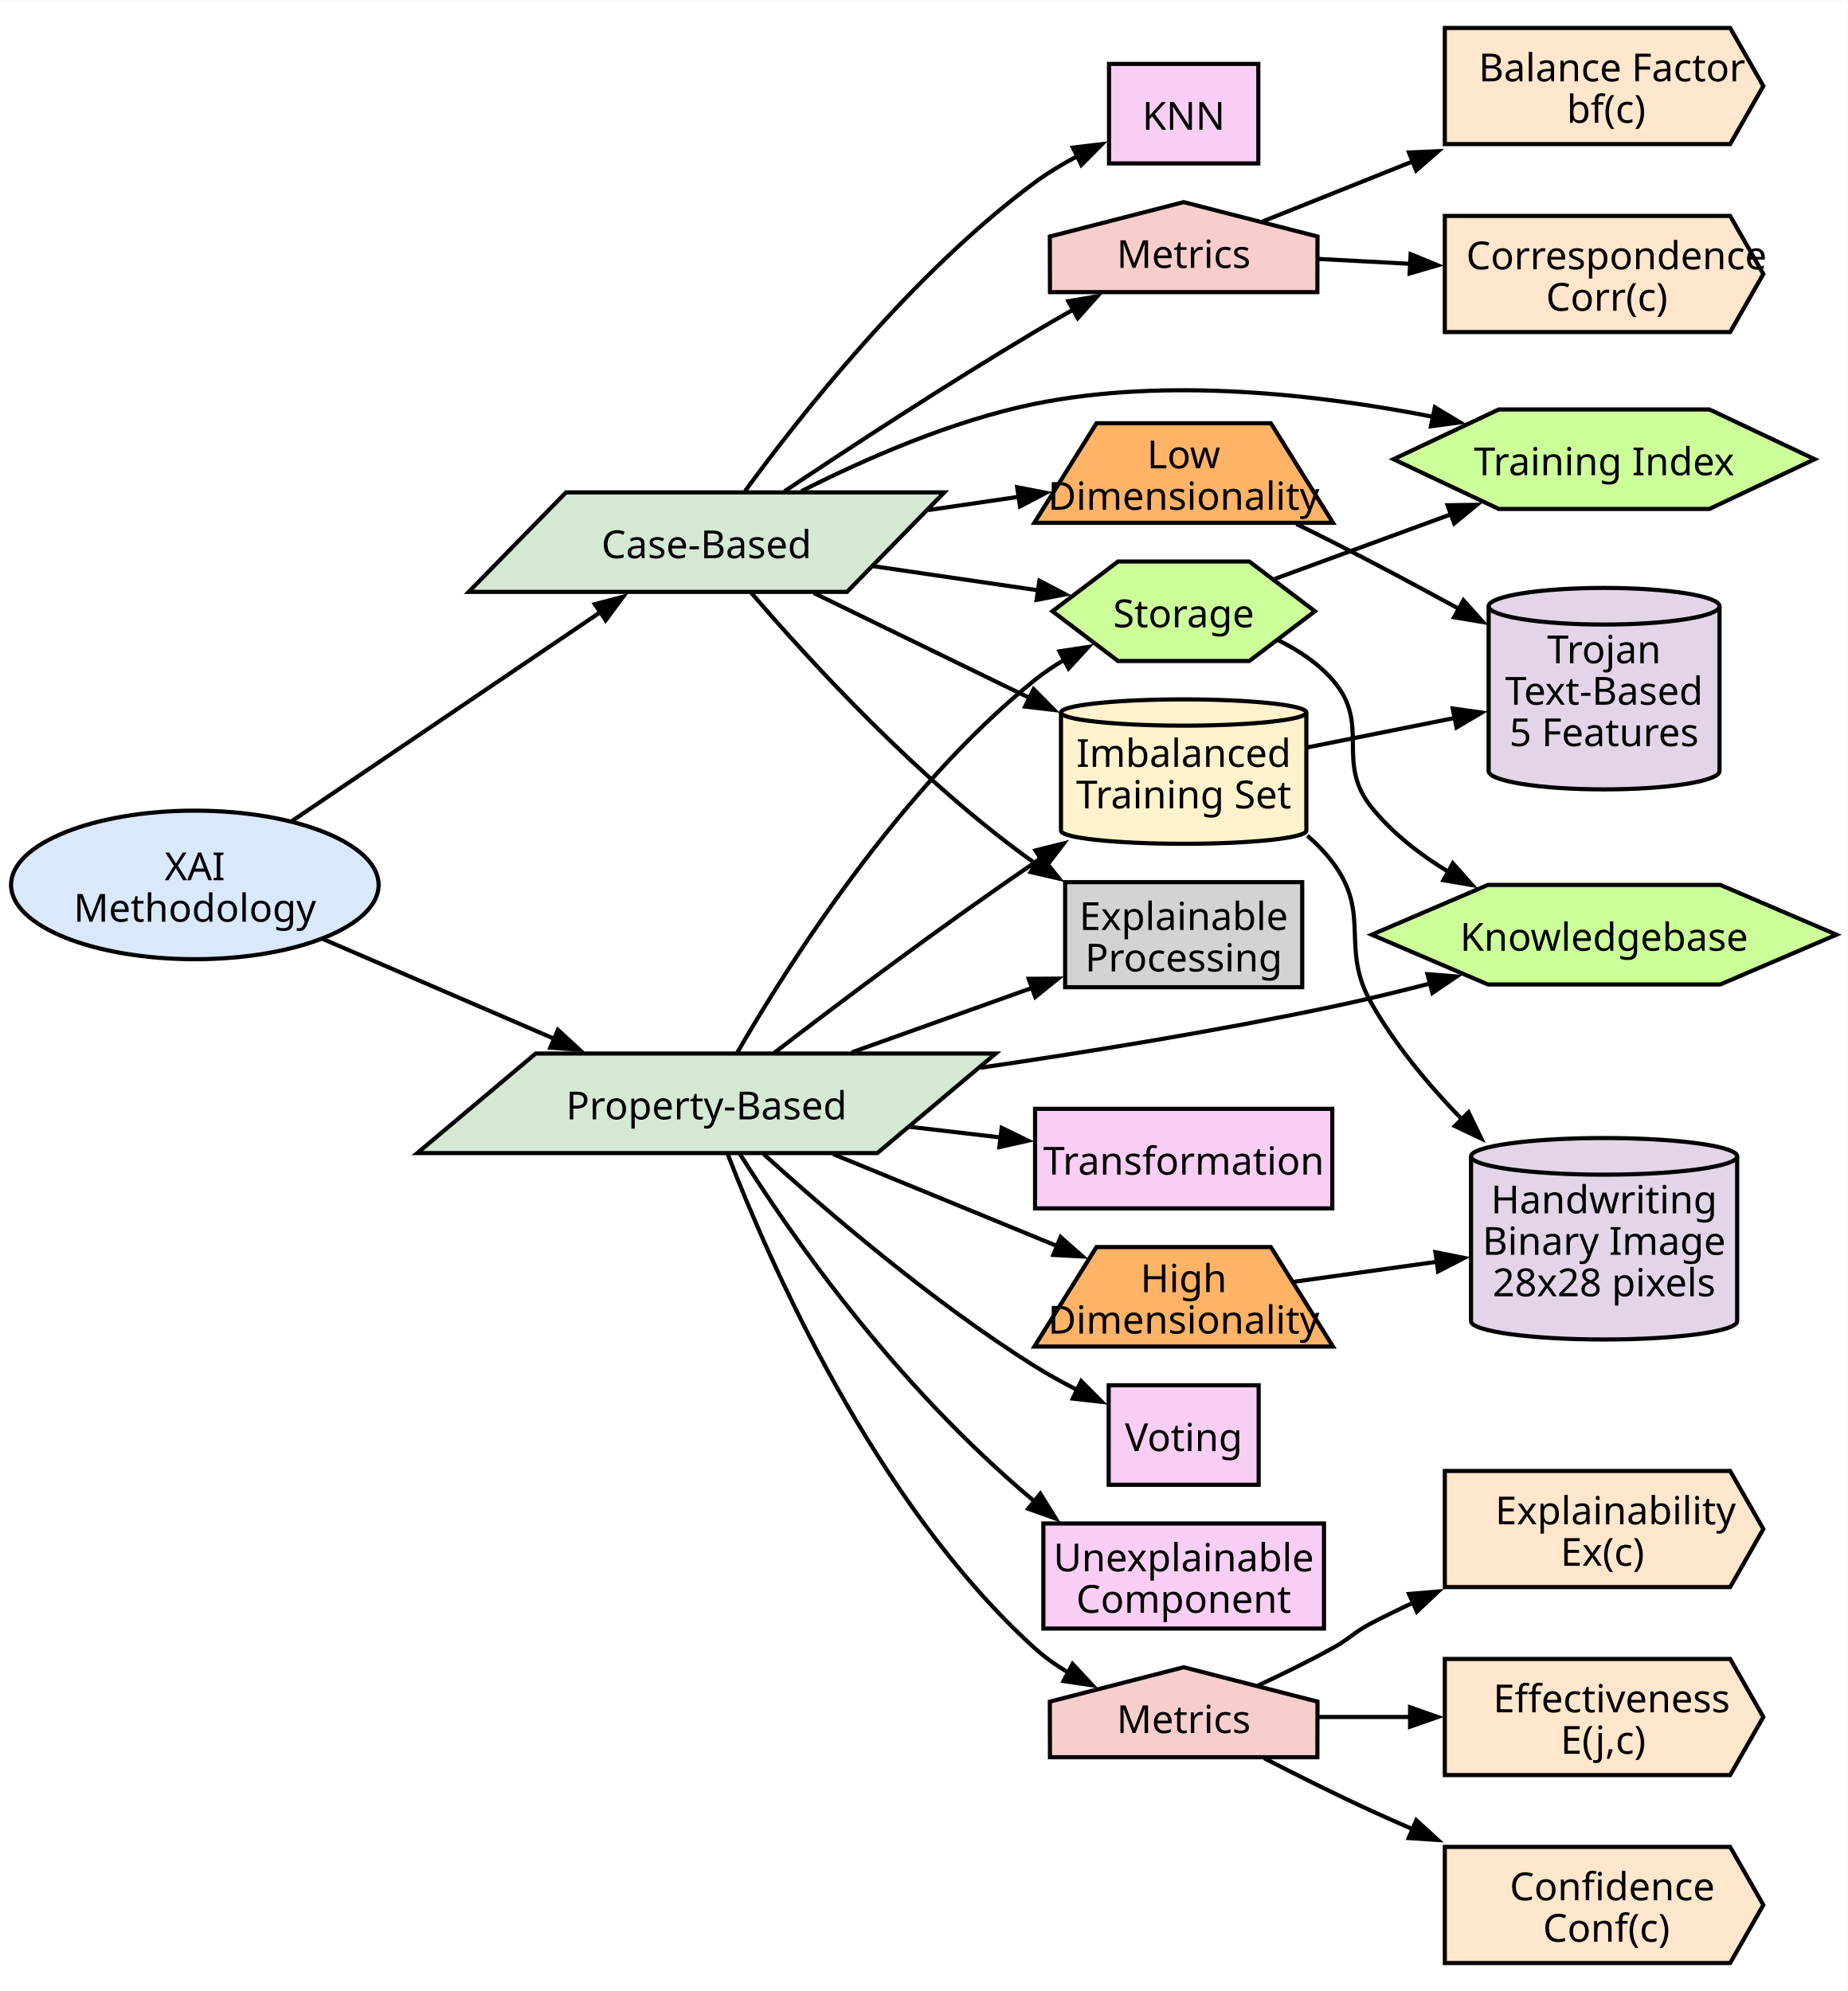
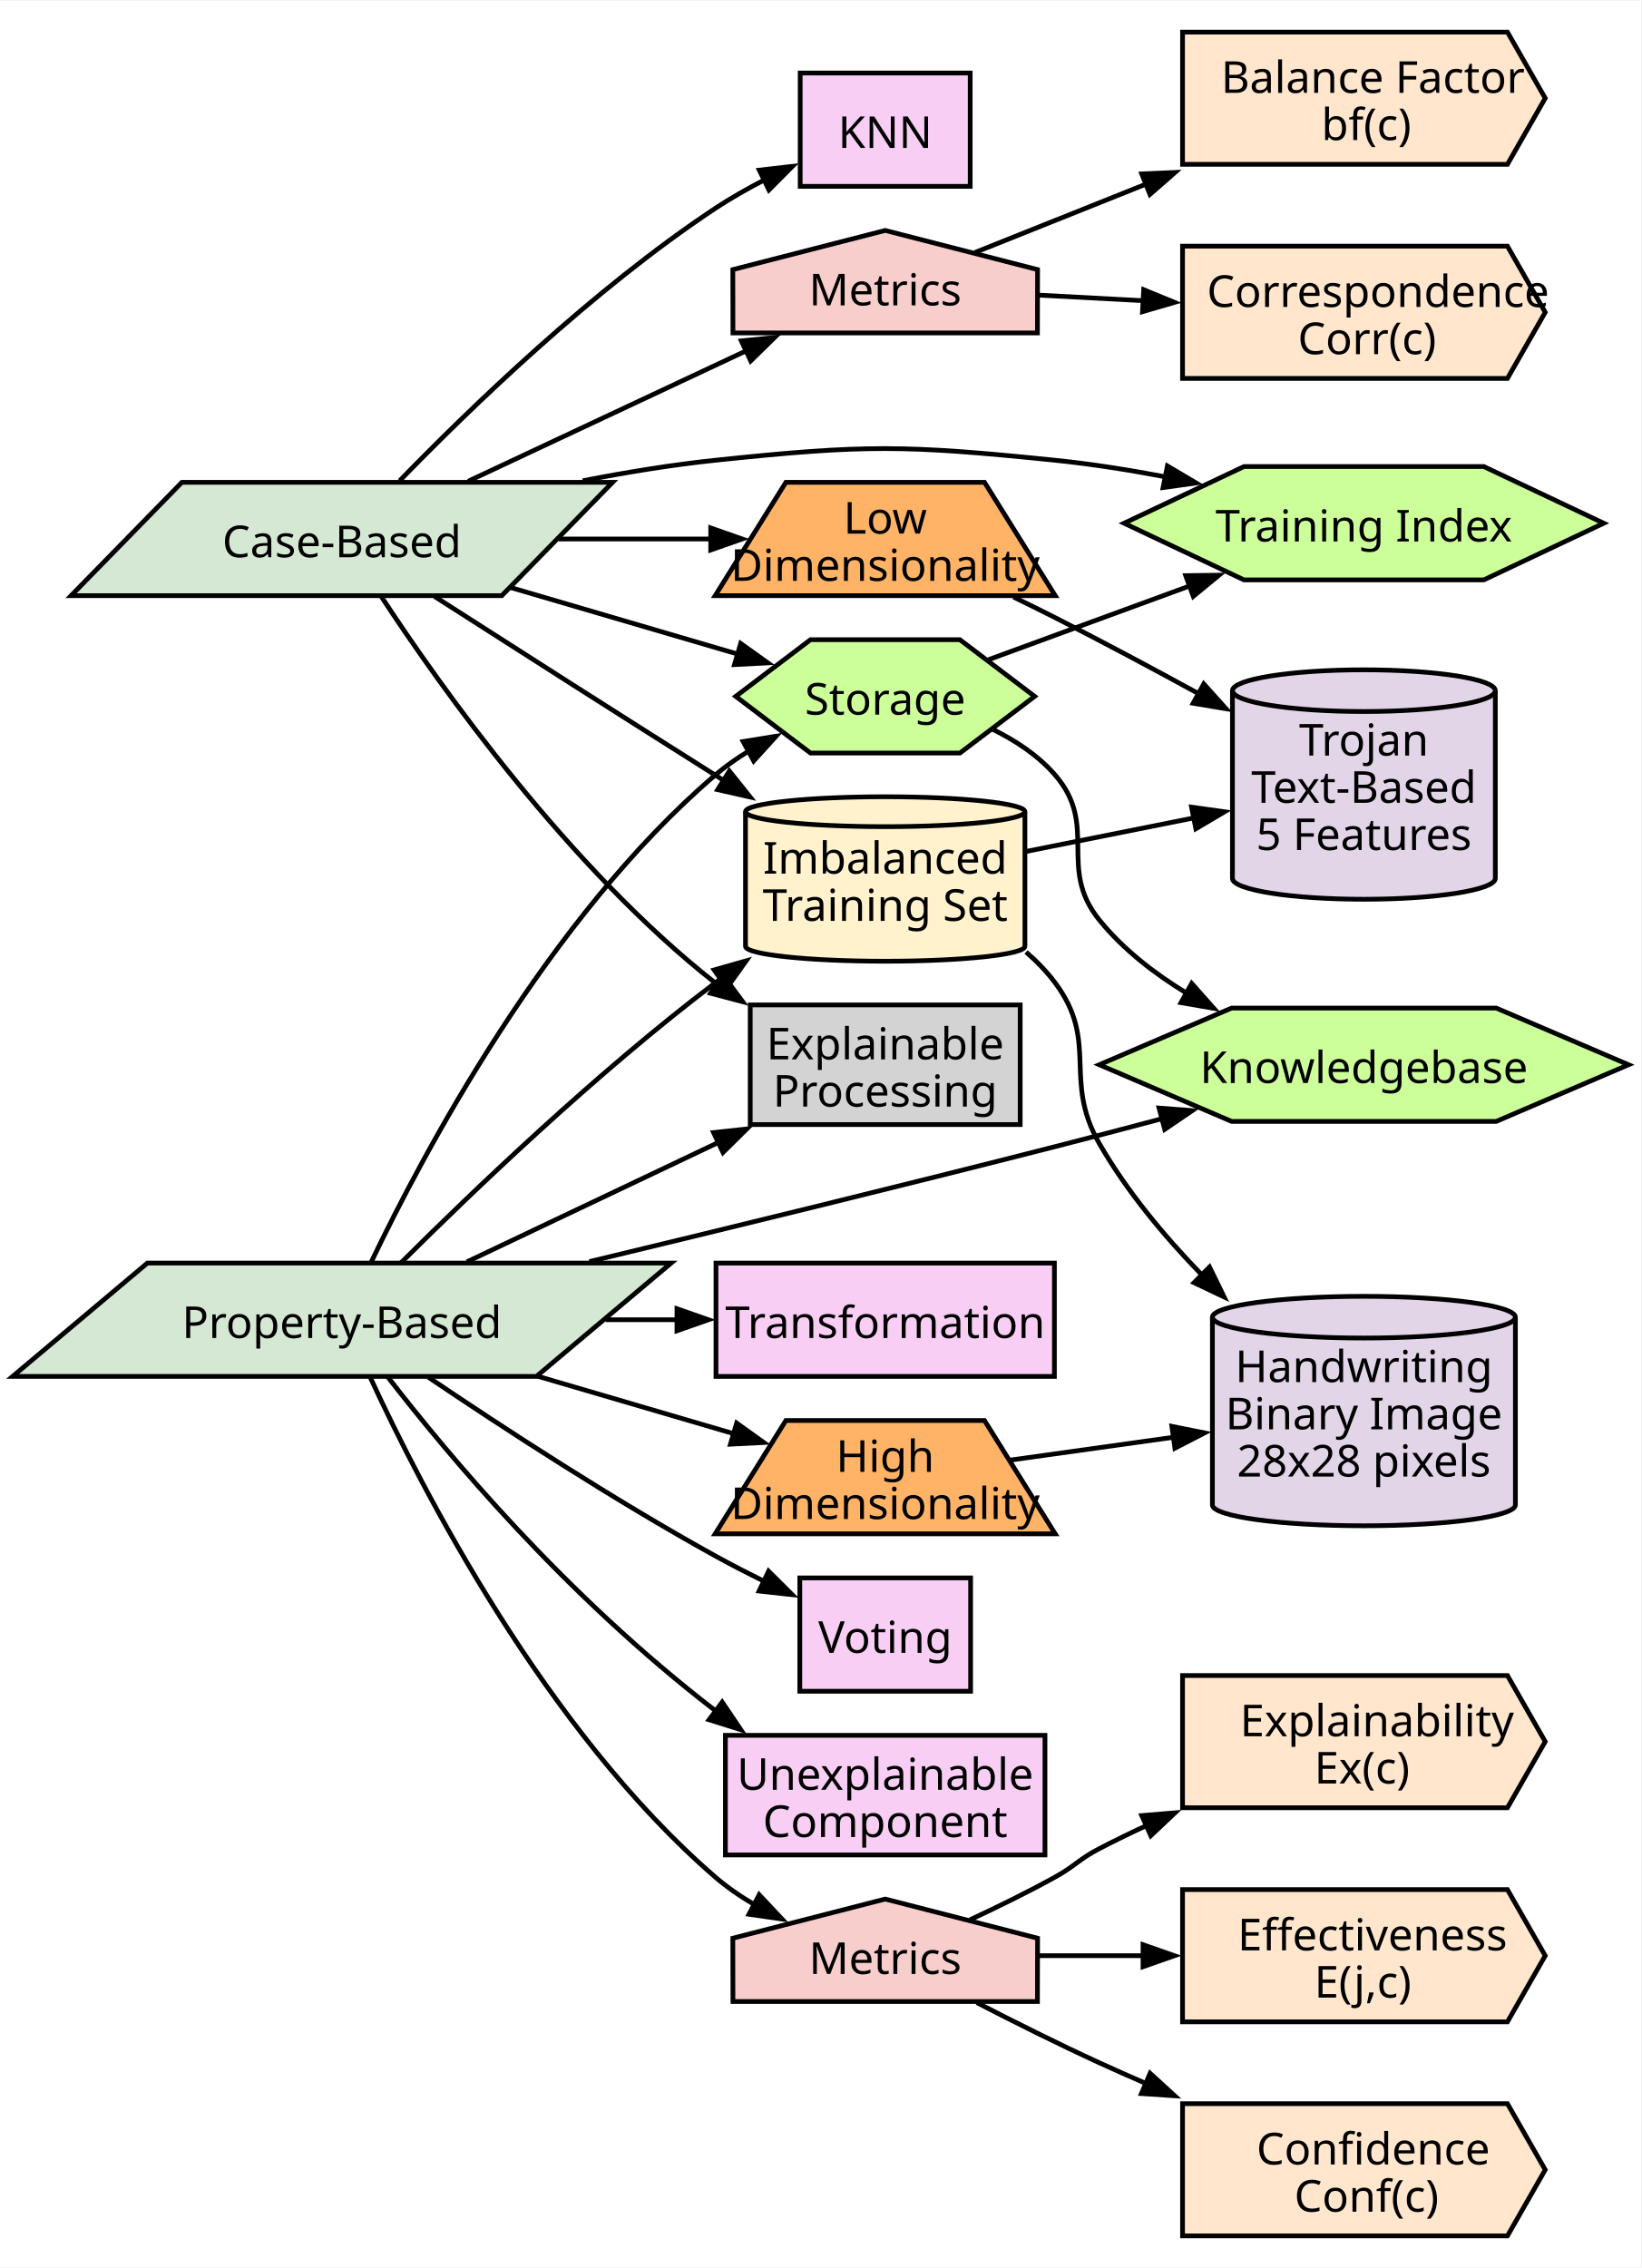
- <svg xmlns="http://www.w3.org/2000/svg" width="668pt" height="720pt" viewBox="0.00 0.00 668.22 720.00">
+ <svg xmlns="http://www.w3.org/2000/svg" width="521pt" height="720pt" viewBox="0.00 0.00 521.28 720.00">
  <g id="graph0" class="graph" transform="scale(1 1) rotate(0) translate(4 716)">
-     <polygon fill="white" stroke="none" points="-4,4 -4,-716 664.22,-716 664.22,4 -4,4" />
+     <polygon fill="white" stroke="none" points="-4,4 -4,-716 517.28,-716 517.28,4 -4,4" />
    <g id="node1" class="node">
-       <ellipse fill="#dae8fc" stroke="black" stroke-width="1.5" cx="66.47" cy="-396" rx="66.47" ry="26.87" />
-       <text text-anchor="middle" x="66.47" y="-397.7" font-family="Garmond" font-size="14.00">XAI</text>
-       <text text-anchor="middle" x="66.47" y="-382.7" font-family="Garmond" font-size="14.00">Methodology</text>
+       <polygon fill="#d5e8d4" stroke="black" stroke-width="1.5" points="209.17,-315 42.8,-315 0,-279 166.37,-279 209.17,-315" />
+       <text text-anchor="middle" x="104.59" y="-291.2" font-family="Garmond" font-size="14.00">Property-Based</text>
+     </g>
+     <g id="node3" class="node">
+       <polygon fill="lightgrey" stroke="black" stroke-width="1.5" points="320.05,-397 234.3,-397 234.3,-359 320.05,-359 320.05,-397" />
+       <text text-anchor="middle" x="277.17" y="-379.7" font-family="Garmond" font-size="14.00">Explainable</text>
+       <text text-anchor="middle" x="277.17" y="-364.7" font-family="Garmond" font-size="14.00">Processing</text>
+     </g>
+     <g id="edge3" class="edge">
+       <path fill="none" stroke="black" stroke-width="1.5" d="M144.29,-315.38C167.93,-326.6 198.44,-341.09 224.17,-353.31" />
+       <polygon fill="black" stroke="black" stroke-width="1.5" points="222.65,-356.46 233.19,-357.59 225.65,-350.14 222.65,-356.46" />
+     </g>
+     <g id="node4" class="node">
+       <polygon fill="#ccff99" stroke="black" stroke-width="1.5" points="324.64,-495 300.9,-513 253.44,-513 229.7,-495 253.44,-477 300.9,-477 324.64,-495" />
+       <text text-anchor="middle" x="277.17" y="-489.2" font-family="Garmond" font-size="14.00">Storage</text>
+     </g>
+     <g id="edge1" class="edge">
+       <path fill="none" stroke="black" stroke-width="1.5" d="M113.89,-315.27C130.32,-349.65 170.03,-424.58 223.17,-470 226.4,-472.76 229.99,-475.29 233.73,-477.58" />
+       <polygon fill="black" stroke="black" stroke-width="1.5" points="232.06,-480.66 242.52,-482.35 235.4,-474.5 232.06,-480.66" />
+     </g>
+     <g id="node5" class="node">
+       <polygon fill="#ffb366" stroke="black" stroke-width="1.5" points="308.71,-265 245.63,-265 223.17,-229 331.17,-229 308.71,-265" />
+       <text text-anchor="middle" x="277.17" y="-248.7" font-family="Garmond" font-size="14.00">High</text>
+       <text text-anchor="middle" x="277.17" y="-233.7" font-family="Garmond" font-size="14.00">Dimensionality</text>
+     </g>
+     <g id="edge5" class="edge">
+       <path fill="none" stroke="black" stroke-width="1.5" d="M166.69,-279.09C187.27,-273.06 209.91,-266.42 229.22,-260.76" />
+       <polygon fill="black" stroke="black" stroke-width="1.5" points="229.99,-264.18 238.6,-258.01 228.02,-257.47 229.99,-264.18" />
+     </g>
+     <g id="node6" class="node">
+       <polygon fill="#f8cef4" stroke="black" stroke-width="1.5" points="330.92,-315 223.42,-315 223.42,-279 330.92,-279 330.92,-315" />
+       <text text-anchor="middle" x="277.17" y="-291.2" font-family="Garmond" font-size="14.00">Transformation</text>
+     </g>
+     <g id="edge6" class="edge">
+       <path fill="none" stroke="black" stroke-width="1.5" d="M188.38,-297C195.99,-297 203.63,-297 211.06,-297" />
+       <polygon fill="black" stroke="black" stroke-width="1.5" points="211.03,-300.5 221.03,-297 211.03,-293.5 211.03,-300.5" />
+     </g>
+     <g id="node7" class="node">
+       <polygon fill="#f8cef4" stroke="black" stroke-width="1.5" points="304.3,-215 250.05,-215 250.05,-179 304.3,-179 304.3,-215" />
+       <text text-anchor="middle" x="277.17" y="-191.2" font-family="Garmond" font-size="14.00">Voting</text>
+     </g>
+     <g id="edge7" class="edge">
+       <path fill="none" stroke="black" stroke-width="1.5" d="M132.08,-278.73C155.54,-262.89 190.95,-239.78 223.17,-222 228.19,-219.23 233.58,-216.46 238.92,-213.84" />
+       <polygon fill="black" stroke="black" stroke-width="1.5" points="240.13,-217.14 247.64,-209.67 237.11,-210.82 240.13,-217.14" />
+     </g>
+     <g id="node8" class="node">
+       <polygon fill="#f8cef4" stroke="black" stroke-width="1.5" points="327.92,-165 226.42,-165 226.42,-127 327.92,-127 327.92,-165" />
+       <text text-anchor="middle" x="277.17" y="-147.7" font-family="Garmond" font-size="14.00">Unexplainable</text>
+       <text text-anchor="middle" x="277.17" y="-132.7" font-family="Garmond" font-size="14.00">Component</text>
+     </g>
+     <g id="edge8" class="edge">
+       <path fill="none" stroke="black" stroke-width="1.5" d="M119.11,-278.91C138.15,-254.35 175.03,-209.87 223.33,-172.74" />
+       <polygon fill="black" stroke="black" stroke-width="1.5" points="225.4,-175.56 231.32,-166.78 221.22,-169.95 225.4,-175.56" />
+     </g>
+     <g id="node9" class="node">
+       <polygon fill="#f8cecc" stroke="black" stroke-width="1.5" points="325.57,-100.56 277.17,-113 228.77,-100.56 228.81,-80.44 325.53,-80.44 325.57,-100.56" />
+       <text text-anchor="middle" x="277.17" y="-89.2" font-family="Garmond" font-size="14.00">Metrics</text>
+     </g>
+     <g id="edge10" class="edge">
+       <path fill="none" stroke="black" stroke-width="1.5" d="M113.66,-278.58C129.82,-243.51 169.29,-166.55 223.17,-120 226.98,-116.71 231.3,-113.75 235.79,-111.13" />
+       <polygon fill="black" stroke="black" stroke-width="1.5" points="237.14,-114.37 244.39,-106.65 233.9,-108.16 237.14,-114.37" />
+     </g>
+     <g id="node10" class="node">
+       <polygon fill="#ccff99" stroke="black" stroke-width="1.5" points="513.28,-378 471.25,-396 387.2,-396 345.17,-378 387.2,-360 471.25,-360 513.28,-378" />
+       <text text-anchor="middle" x="429.22" y="-372.2" font-family="Garmond" font-size="14.00">Knowledgebase</text>
+     </g>
+     <g id="edge11" class="edge">
+       <path fill="none" stroke="black" stroke-width="1.5" d="M183.21,-315.47C226.77,-325.95 282.06,-339.44 331.17,-352 342.21,-354.82 353.93,-357.9 365.27,-360.91" />
+       <polygon fill="black" stroke="black" stroke-width="1.5" points="364.15,-364.24 374.71,-363.43 365.95,-357.47 364.15,-364.24" />
+     </g>
+     <g id="node11" class="node">
+       <path fill="#fff2cc" stroke="black" stroke-width="1.5" d="M321.55,-458.38C321.55,-461 301.66,-463.12 277.17,-463.12 252.68,-463.12 232.8,-461 232.8,-458.38 232.8,-458.38 232.8,-415.62 232.8,-415.62 232.8,-413 252.68,-410.88 277.17,-410.88 301.66,-410.88 321.55,-413 321.55,-415.62 321.55,-415.62 321.55,-458.38 321.55,-458.38" />
+       <path fill="none" stroke="black" stroke-width="1.5" d="M321.55,-458.38C321.55,-455.75 301.66,-453.62 277.17,-453.62 252.68,-453.62 232.8,-455.75 232.8,-458.38" />
+       <text text-anchor="middle" x="277.17" y="-438.7" font-family="Garmond" font-size="14.00">Imbalanced</text>
+       <text text-anchor="middle" x="277.17" y="-423.7" font-family="Garmond" font-size="14.00">Training Set</text>
+     </g>
+     <g id="edge9" class="edge">
+       <path fill="none" stroke="black" stroke-width="1.5" d="M123.42,-315.14C145.71,-337.35 185.53,-375.53 223.17,-404 223.75,-404.44 224.34,-404.88 224.93,-405.32" />
+       <polygon fill="black" stroke="black" stroke-width="1.5" points="222.83,-408.12 233.02,-411.01 226.86,-402.39 222.83,-408.12" />
    </g>
    <g id="node2" class="node">
-       <polygon fill="#d5e8d4" stroke="black" stroke-width="1.5" points="356.11,-335 189.73,-335 146.94,-299 313.31,-299 356.11,-335" />
-       <text text-anchor="middle" x="251.52" y="-311.2" font-family="Garmond" font-size="14.00">Property-Based</text>
-     </g>
-     <g id="edge1" class="edge">
-       <path fill="none" stroke="black" stroke-width="1.5" d="M112.72,-376.47C138.1,-365.52 169.93,-351.78 196.6,-340.27" />
-       <polygon fill="black" stroke="black" stroke-width="1.5" points="197.8,-343.56 205.59,-336.39 195.03,-337.14 197.8,-343.56" />
-     </g>
-     <g id="node3" class="node">
-       <polygon fill="#d5e8d4" stroke="black" stroke-width="1.5" points="337.52,-538 200.71,-538 165.52,-502 302.33,-502 337.52,-538" />
-       <text text-anchor="middle" x="251.52" y="-514.2" font-family="Garmond" font-size="14.00">Case-Based</text>
+       <polygon fill="#d5e8d4" stroke="black" stroke-width="1.5" points="190.59,-563 53.78,-563 18.58,-527 155.39,-527 190.59,-563" />
+       <text text-anchor="middle" x="104.59" y="-539.2" font-family="Garmond" font-size="14.00">Case-Based</text>
+     </g>
+     <g id="edge4" class="edge">
+       <path fill="none" stroke="black" stroke-width="1.5" d="M117,-526.88C136.04,-497.84 176.8,-440.43 223.17,-404 223.38,-403.84 223.58,-403.68 223.79,-403.52" />
+       <polygon fill="black" stroke="black" stroke-width="1.5" points="225.62,-406.51 231.93,-398 221.69,-400.71 225.62,-406.51" />
    </g>
    <g id="edge2" class="edge">
-       <path fill="none" stroke="black" stroke-width="1.5" d="M101.47,-419.03C133.19,-440.52 180.41,-472.51 213.17,-494.7" />
-       <polygon fill="black" stroke="black" stroke-width="1.5" points="211.14,-497.55 221.38,-500.26 215.07,-491.75 211.14,-497.55" />
-     </g>
-     <g id="node4" class="node">
-       <polygon fill="lightgrey" stroke="black" stroke-width="1.5" points="466.98,-397 381.23,-397 381.23,-359 466.98,-359 466.98,-397" />
-       <text text-anchor="middle" x="424.11" y="-379.7" font-family="Garmond" font-size="14.00">Explainable</text>
-       <text text-anchor="middle" x="424.11" y="-364.7" font-family="Garmond" font-size="14.00">Processing</text>
-     </g>
-     <g id="edge5" class="edge">
-       <path fill="none" stroke="black" stroke-width="1.5" d="M304.17,-335.47C324.75,-342.83 348.46,-351.31 369.26,-358.75" />
-       <polygon fill="black" stroke="black" stroke-width="1.5" points="368.07,-362.04 378.67,-362.11 370.43,-355.45 368.07,-362.04" />
-     </g>
-     <g id="node5" class="node">
-       <polygon fill="#ccff99" stroke="black" stroke-width="1.5" points="471.57,-495 447.84,-513 400.37,-513 376.64,-495 400.37,-477 447.84,-477 471.57,-495" />
-       <text text-anchor="middle" x="424.11" y="-489.2" font-family="Garmond" font-size="14.00">Storage</text>
-     </g>
-     <g id="edge3" class="edge">
-       <path fill="none" stroke="black" stroke-width="1.5" d="M262.62,-335.29C280.64,-366.5 321.06,-430.49 370.11,-470 373.52,-472.75 377.28,-475.28 381.17,-477.58" />
-       <polygon fill="black" stroke="black" stroke-width="1.5" points="379.19,-480.49 389.66,-482.1 382.48,-474.31 379.19,-480.49" />
-     </g>
-     <g id="node6" class="node">
-       <polygon fill="#ffb366" stroke="black" stroke-width="1.5" points="455.64,-265 392.57,-265 370.11,-229 478.11,-229 455.64,-265" />
-       <text text-anchor="middle" x="424.11" y="-248.7" font-family="Garmond" font-size="14.00">High</text>
-       <text text-anchor="middle" x="424.11" y="-233.7" font-family="Garmond" font-size="14.00">Dimensionality</text>
-     </g>
-     <g id="edge7" class="edge">
-       <path fill="none" stroke="black" stroke-width="1.5" d="M297.34,-298.61C322.42,-288.32 353.58,-275.53 378.61,-265.26" />
-       <polygon fill="black" stroke="black" stroke-width="1.5" points="379.61,-268.63 387.54,-261.6 376.96,-262.15 379.61,-268.63" />
-     </g>
-     <g id="node7" class="node">
-       <polygon fill="#f8cef4" stroke="black" stroke-width="1.5" points="477.86,-315 370.36,-315 370.36,-279 477.86,-279 477.86,-315" />
-       <text text-anchor="middle" x="424.11" y="-291.2" font-family="Garmond" font-size="14.00">Transformation</text>
-     </g>
-     <g id="edge8" class="edge">
-       <path fill="none" stroke="black" stroke-width="1.5" d="M324.86,-308.52C335.88,-307.23 347.2,-305.9 358.05,-304.63" />
-       <polygon fill="black" stroke="black" stroke-width="1.5" points="358.28,-308.12 367.8,-303.48 357.46,-301.17 358.28,-308.12" />
-     </g>
-     <g id="node8" class="node">
-       <polygon fill="#f8cef4" stroke="black" stroke-width="1.5" points="451.23,-215 396.98,-215 396.98,-179 451.23,-179 451.23,-215" />
-       <text text-anchor="middle" x="424.11" y="-191.2" font-family="Garmond" font-size="14.00">Voting</text>
-     </g>
-     <g id="edge9" class="edge">
-       <path fill="none" stroke="black" stroke-width="1.5" d="M272.22,-298.61C294.71,-278.22 333.2,-245.15 370.11,-222 375.02,-218.92 380.37,-215.97 385.72,-213.25" />
-       <polygon fill="black" stroke="black" stroke-width="1.5" points="387.05,-216.5 394.53,-209 384,-210.19 387.05,-216.5" />
-     </g>
-     <g id="node9" class="node">
-       <polygon fill="#f8cef4" stroke="black" stroke-width="1.5" points="474.86,-165 373.36,-165 373.36,-127 474.86,-127 474.86,-165" />
-       <text text-anchor="middle" x="424.11" y="-147.7" font-family="Garmond" font-size="14.00">Unexplainable</text>
-       <text text-anchor="middle" x="424.11" y="-132.7" font-family="Garmond" font-size="14.00">Component</text>
-     </g>
-     <g id="edge10" class="edge">
-       <path fill="none" stroke="black" stroke-width="1.5" d="M263.51,-298.83C281.19,-270.77 318.42,-216.21 370.15,-172.99" />
-       <polygon fill="black" stroke="black" stroke-width="1.5" points="372.27,-175.77 377.85,-166.77 367.88,-170.33 372.27,-175.77" />
-     </g>
-     <g id="node10" class="node">
-       <polygon fill="#f8cecc" stroke="black" stroke-width="1.5" points="472.51,-100.56 424.11,-113 375.7,-100.56 375.75,-80.44 472.46,-80.44 472.51,-100.56" />
-       <text text-anchor="middle" x="424.11" y="-89.2" font-family="Garmond" font-size="14.00">Metrics</text>
+       <path fill="none" stroke="black" stroke-width="1.5" d="M158.16,-529.59C181.31,-522.8 208.25,-514.91 230.54,-508.37" />
+       <polygon fill="black" stroke="black" stroke-width="1.5" points="231.27,-511.81 239.89,-505.64 229.3,-505.09 231.27,-511.81" />
+     </g>
+     <g id="edge15" class="edge">
+       <path fill="none" stroke="black" stroke-width="1.5" d="M134.04,-526.73C157.82,-511.49 192.65,-489.24 223.17,-470 224.09,-469.42 225.02,-468.83 225.96,-468.24" />
+       <polygon fill="black" stroke="black" stroke-width="1.5" points="227.67,-471.3 234.28,-463.03 223.95,-465.37 227.67,-471.3" />
+     </g>
+     <g id="node12" class="node">
+       <polygon fill="#f8cef4" stroke="black" stroke-width="1.5" points="304.17,-693 250.17,-693 250.17,-657 304.17,-657 304.17,-693" />
+       <text text-anchor="middle" x="277.17" y="-669.2" font-family="Garmond" font-size="14.00">KNN</text>
+     </g>
+     <g id="edge17" class="edge">
+       <path fill="none" stroke="black" stroke-width="1.5" d="M122.96,-563.5C144.79,-585.99 184.15,-624.16 223.17,-650 228.06,-653.23 233.43,-656.28 238.81,-659.06" />
+       <polygon fill="black" stroke="black" stroke-width="1.5" points="237.18,-662.16 247.71,-663.36 240.24,-655.85 237.18,-662.16" />
+     </g>
+     <g id="node13" class="node">
+       <polygon fill="#f8cecc" stroke="black" stroke-width="1.5" points="325.57,-630.56 277.17,-643 228.77,-630.56 228.81,-610.44 325.53,-610.44 325.57,-630.56" />
+       <text text-anchor="middle" x="277.17" y="-619.2" font-family="Garmond" font-size="14.00">Metrics</text>
+     </g>
+     <g id="edge16" class="edge">
+       <path fill="none" stroke="black" stroke-width="1.5" d="M144.72,-563.35C171.18,-575.76 206.11,-592.14 233.31,-604.9" />
+       <polygon fill="black" stroke="black" stroke-width="1.5" points="231.48,-607.91 242.02,-608.98 234.45,-601.57 231.48,-607.91" />
+     </g>
+     <g id="node14" class="node">
+       <polygon fill="#ffb366" stroke="black" stroke-width="1.5" points="308.71,-563 245.63,-563 223.17,-527 331.17,-527 308.71,-563" />
+       <text text-anchor="middle" x="277.17" y="-546.7" font-family="Garmond" font-size="14.00">Low</text>
+       <text text-anchor="middle" x="277.17" y="-531.7" font-family="Garmond" font-size="14.00">Dimensionality</text>
+     </g>
+     <g id="edge18" class="edge">
+       <path fill="none" stroke="black" stroke-width="1.5" d="M173.49,-545C189.62,-545 206.62,-545 222.04,-545" />
+       <polygon fill="black" stroke="black" stroke-width="1.5" points="221.75,-548.5 231.75,-545 221.75,-541.5 221.75,-548.5" />
+     </g>
+     <g id="node15" class="node">
+       <polygon fill="#ccff99" stroke="black" stroke-width="1.5" points="505.4,-550 467.31,-568 391.14,-568 353.05,-550 391.14,-532 467.31,-532 505.4,-550" />
+       <text text-anchor="middle" x="429.22" y="-544.2" font-family="Garmond" font-size="14.00">Training Index</text>
+     </g>
+     <g id="edge14" class="edge">
+       <path fill="none" stroke="black" stroke-width="1.5" d="M181.12,-563.49C195.02,-566.2 209.47,-568.56 223.17,-570 270.91,-575.02 283.42,-574.87 331.17,-570 342.6,-568.83 354.68,-566.92 366.28,-564.72" />
+       <polygon fill="black" stroke="black" stroke-width="1.5" points="366.81,-568.18 375.93,-562.79 365.43,-561.32 366.81,-568.18" />
    </g>
    <g id="edge12" class="edge">
-       <path fill="none" stroke="black" stroke-width="1.5" d="M259.23,-298.54C273.88,-260.51 312.14,-172.58 370.11,-120 373.84,-116.62 378.11,-113.61 382.57,-110.95" />
-       <polygon fill="black" stroke="black" stroke-width="1.5" points="383.92,-114.2 391.15,-106.45 380.66,-108 383.92,-114.2" />
-     </g>
-     <g id="node11" class="node">
-       <polygon fill="#ccff99" stroke="black" stroke-width="1.5" points="660.22,-378 618.19,-396 534.13,-396 492.11,-378 534.13,-360 618.19,-360 660.22,-378" />
-       <text text-anchor="middle" x="576.16" y="-372.2" font-family="Garmond" font-size="14.00">Knowledgebase</text>
+       <path fill="none" stroke="black" stroke-width="1.5" d="M311.33,-484.53C318.68,-480.91 325.85,-476.16 331.17,-470 345.14,-453.83 331.73,-440.61 345.17,-424 352.71,-414.68 362.68,-406.94 373.07,-400.64" />
+       <polygon fill="black" stroke="black" stroke-width="1.5" points="374.53,-403.83 381.56,-395.91 371.12,-397.72 374.53,-403.83" />
    </g>
    <g id="edge13" class="edge">
-       <path fill="none" stroke="black" stroke-width="1.5" d="M350.65,-329.88C390.39,-335.7 436.61,-343.25 478.11,-352 489.63,-354.43 501.82,-357.39 513.53,-360.42" />
-       <polygon fill="black" stroke="black" stroke-width="1.5" points="512.28,-363.71 522.84,-362.89 514.07,-356.94 512.28,-363.71" />
-     </g>
-     <g id="node12" class="node">
-       <path fill="#fff2cc" stroke="black" stroke-width="1.5" d="M468.48,-458.38C468.48,-461 448.59,-463.12 424.11,-463.12 399.62,-463.12 379.73,-461 379.73,-458.38 379.73,-458.38 379.73,-415.62 379.73,-415.62 379.73,-413 399.62,-410.88 424.11,-410.88 448.59,-410.88 468.48,-413 468.48,-415.62 468.48,-415.62 468.48,-458.38 468.48,-458.38" />
-       <path fill="none" stroke="black" stroke-width="1.5" d="M468.48,-458.38C468.48,-455.75 448.59,-453.62 424.11,-453.62 399.62,-453.62 379.73,-455.75 379.73,-458.38" />
-       <text text-anchor="middle" x="424.11" y="-438.7" font-family="Garmond" font-size="14.00">Imbalanced</text>
-       <text text-anchor="middle" x="424.11" y="-423.7" font-family="Garmond" font-size="14.00">Training Set</text>
-     </g>
-     <g id="edge11" class="edge">
-       <path fill="none" stroke="black" stroke-width="1.5" d="M275.99,-335.23C299.44,-353.24 336.71,-381.3 370.11,-404 370.99,-404.6 371.88,-405.2 372.78,-405.81" />
-       <polygon fill="black" stroke="black" stroke-width="1.5" points="370.49,-408.48 380.77,-411.04 374.32,-402.63 370.49,-408.48" />
-     </g>
-     <g id="edge6" class="edge">
-       <path fill="none" stroke="black" stroke-width="1.5" d="M267.74,-501.65C288.81,-477.09 328.95,-433.22 370.11,-404 370.32,-403.85 370.54,-403.7 370.75,-403.55" />
-       <polygon fill="black" stroke="black" stroke-width="1.5" points="372.5,-406.58 379.08,-398.28 368.76,-400.66 372.5,-406.58" />
-     </g>
-     <g id="edge4" class="edge">
-       <path fill="none" stroke="black" stroke-width="1.5" d="M311.7,-511.33C331.2,-508.47 352.71,-505.32 371.59,-502.55" />
-       <polygon fill="black" stroke="black" stroke-width="1.5" points="371.94,-506.04 381.32,-501.12 370.92,-499.11 371.94,-506.04" />
-     </g>
-     <g id="edge17" class="edge">
-       <path fill="none" stroke="black" stroke-width="1.5" d="M290.38,-501.58C313.29,-490.43 342.91,-476.02 368.34,-463.64" />
-       <polygon fill="black" stroke="black" stroke-width="1.5" points="369.83,-466.82 377.29,-459.29 366.76,-460.52 369.83,-466.82" />
-     </g>
-     <g id="node13" class="node">
-       <polygon fill="#f8cef4" stroke="black" stroke-width="1.5" points="451.11,-693 397.11,-693 397.11,-657 451.11,-657 451.11,-693" />
-       <text text-anchor="middle" x="424.11" y="-669.2" font-family="Garmond" font-size="14.00">KNN</text>
+       <path fill="none" stroke="black" stroke-width="1.5" d="M309.99,-506.66C328.59,-513.48 352.56,-522.26 374.04,-530.14" />
+       <polygon fill="black" stroke="black" stroke-width="1.5" points="372.62,-533.35 383.21,-533.5 375.03,-526.77 372.62,-533.35" />
+     </g>
+     <g id="node21" class="node">
+       <path fill="#e1d5e7" stroke="black" stroke-width="1.5" d="M477.35,-297.81C477.35,-301.47 455.78,-304.44 429.22,-304.44 402.67,-304.44 381.1,-301.47 381.1,-297.81 381.1,-297.81 381.1,-238.19 381.1,-238.19 381.1,-234.53 402.67,-231.56 429.22,-231.56 455.78,-231.56 477.35,-234.53 477.35,-238.19 477.35,-238.19 477.35,-297.81 477.35,-297.81" />
+       <path fill="none" stroke="black" stroke-width="1.5" d="M477.35,-297.81C477.35,-294.16 455.78,-291.19 429.22,-291.19 402.67,-291.19 381.1,-294.16 381.1,-297.81" />
+       <text text-anchor="middle" x="429.22" y="-277.2" font-family="Garmond" font-size="14.00">Handwriting</text>
+       <text text-anchor="middle" x="429.22" y="-262.2" font-family="Garmond" font-size="14.00">Binary Image</text>
+       <text text-anchor="middle" x="429.22" y="-247.2" font-family="Garmond" font-size="14.00">28x28 pixels</text>
+     </g>
+     <g id="edge26" class="edge">
+       <path fill="none" stroke="black" stroke-width="1.5" d="M316.81,-252.41C332.69,-254.63 351.43,-257.25 368.97,-259.71" />
+       <polygon fill="black" stroke="black" stroke-width="1.5" points="368.23,-263.14 378.62,-261.06 369.2,-256.21 368.23,-263.14" />
+     </g>
+     <g id="node16" class="node">
+       <polygon fill="#ffe6cc" stroke="black" stroke-width="1.5" points="474.82,-116 371.62,-116 371.62,-74 474.82,-74 486.82,-95 474.82,-116" />
+       <text text-anchor="start" x="389.1" y="-96.7" font-family="Garmond" font-size="14.00">Effectiveness</text>
+       <text text-anchor="start" x="413.47" y="-81.7" font-family="Garmond" font-size="14.00">E(j,c)</text>
    </g>
    <g id="edge19" class="edge">
-       <path fill="none" stroke="black" stroke-width="1.5" d="M265.49,-538.49C285.4,-565.79 325.86,-617.19 370.11,-650 374.86,-653.53 380.19,-656.74 385.59,-659.6" />
-       <polygon fill="black" stroke="black" stroke-width="1.5" points="384.05,-662.74 394.57,-663.98 387.11,-656.45 384.05,-662.74" />
-     </g>
-     <g id="node14" class="node">
-       <polygon fill="#f8cecc" stroke="black" stroke-width="1.5" points="472.51,-630.56 424.11,-643 375.7,-630.56 375.75,-610.44 472.46,-610.44 472.51,-630.56" />
-       <text text-anchor="middle" x="424.11" y="-619.2" font-family="Garmond" font-size="14.00">Metrics</text>
-     </g>
-     <g id="edge18" class="edge">
-       <path fill="none" stroke="black" stroke-width="1.5" d="M279.72,-538.39C303.33,-554.15 338.57,-577.22 370.11,-596 374.69,-598.73 379.55,-601.52 384.38,-604.24" />
-       <polygon fill="black" stroke="black" stroke-width="1.5" points="382.4,-607.15 392.85,-608.93 385.8,-601.02 382.4,-607.15" />
-     </g>
-     <g id="node15" class="node">
-       <polygon fill="#ffb366" stroke="black" stroke-width="1.5" points="455.64,-563 392.57,-563 370.11,-527 478.11,-527 455.64,-563" />
-       <text text-anchor="middle" x="424.11" y="-546.7" font-family="Garmond" font-size="14.00">Low</text>
-       <text text-anchor="middle" x="424.11" y="-531.7" font-family="Garmond" font-size="14.00">Dimensionality</text>
+       <path fill="none" stroke="black" stroke-width="1.5" d="M325.65,-95C336.3,-95 347.82,-95 359.16,-95" />
+       <polygon fill="black" stroke="black" stroke-width="1.5" points="359.06,-98.5 369.06,-95 359.06,-91.5 359.06,-98.5" />
+     </g>
+     <g id="node17" class="node">
+       <polygon fill="#ffe6cc" stroke="black" stroke-width="1.5" points="474.82,-48 371.62,-48 371.62,-6 474.82,-6 486.82,-27 474.82,-48" />
+       <text text-anchor="start" x="395.1" y="-28.7" font-family="Garmond" font-size="14.00">Confidence</text>
+       <text text-anchor="start" x="407.1" y="-13.7" font-family="Garmond" font-size="14.00">Conf(c)</text>
    </g>
    <g id="edge20" class="edge">
-       <path fill="none" stroke="black" stroke-width="1.5" d="M331.82,-531.62C342.83,-533.23 353.97,-534.87 364.5,-536.41" />
-       <polygon fill="black" stroke="black" stroke-width="1.5" points="363.9,-539.86 374.3,-537.85 364.92,-532.93 363.9,-539.86" />
-     </g>
-     <g id="node16" class="node">
-       <polygon fill="#ccff99" stroke="black" stroke-width="1.5" points="652.34,-550 614.25,-568 538.07,-568 499.99,-550 538.07,-532 614.25,-532 652.34,-550" />
-       <text text-anchor="middle" x="576.16" y="-544.2" font-family="Garmond" font-size="14.00">Training Index</text>
-     </g>
-     <g id="edge16" class="edge">
-       <path fill="none" stroke="black" stroke-width="1.5" d="M285.82,-538.43C308.75,-550.04 340.33,-563.93 370.11,-570 418.01,-579.76 473.22,-573.4 514.27,-565.35" />
-       <polygon fill="black" stroke="black" stroke-width="1.5" points="514.96,-568.78 524.04,-563.33 513.54,-561.92 514.96,-568.78" />
-     </g>
-     <g id="edge14" class="edge">
-       <path fill="none" stroke="black" stroke-width="1.5" d="M458.27,-484.53C465.61,-480.91 472.78,-476.16 478.11,-470 492.08,-453.83 478.67,-440.61 492.11,-424 499.65,-414.68 509.61,-406.94 520.01,-400.64" />
-       <polygon fill="black" stroke="black" stroke-width="1.5" points="521.46,-403.83 528.5,-395.91 518.06,-397.72 521.46,-403.83" />
-     </g>
-     <g id="edge15" class="edge">
-       <path fill="none" stroke="black" stroke-width="1.5" d="M456.93,-506.66C475.52,-513.48 499.49,-522.26 520.98,-530.14" />
-       <polygon fill="black" stroke="black" stroke-width="1.5" points="519.56,-533.35 530.15,-533.5 521.96,-526.77 519.56,-533.35" />
+       <path fill="none" stroke="black" stroke-width="1.5" d="M306.29,-80.09C318.18,-73.96 332.24,-66.92 345.17,-61 350,-58.79 355.02,-56.56 360.09,-54.37" />
+       <polygon fill="black" stroke="black" stroke-width="1.5" points="361.31,-57.65 369.13,-50.51 358.56,-51.21 361.31,-57.65" />
+     </g>
+     <g id="node18" class="node">
+       <polygon fill="#ffe6cc" stroke="black" stroke-width="1.5" points="474.82,-184 371.62,-184 371.62,-142 474.82,-142 486.82,-163 474.82,-184" />
+       <text text-anchor="start" x="389.85" y="-164.7" font-family="Garmond" font-size="14.00">Explainability</text>
+       <text text-anchor="start" x="413.47" y="-149.7" font-family="Garmond" font-size="14.00">Ex(c)</text>
+     </g>
+     <g id="edge21" class="edge">
+       <path fill="none" stroke="black" stroke-width="1.5" d="M304.12,-106.42C312.84,-110.47 322.54,-115.22 331.17,-120 337.64,-123.59 338.61,-125.58 345.17,-129 350.09,-131.56 355.26,-134.07 360.49,-136.49" />
+       <polygon fill="black" stroke="black" stroke-width="1.5" points="358.67,-139.51 369.23,-140.39 361.53,-133.12 358.67,-139.51" />
+     </g>
+     <g id="edge24" class="edge">
+       <path fill="none" stroke="black" stroke-width="1.5" d="M321.9,-413.81C325.35,-410.83 328.51,-407.56 331.17,-404 345.22,-385.16 333.47,-373.39 345.17,-353 353.85,-337.88 365.84,-323.48 378.02,-310.97" />
+       <polygon fill="black" stroke="black" stroke-width="1.5" points="380.19,-313.75 384.83,-304.23 375.27,-308.78 380.19,-313.75" />
    </g>
    <g id="node22" class="node">
-       <path fill="#e1d5e7" stroke="black" stroke-width="1.5" d="M624.29,-297.81C624.29,-301.47 602.72,-304.44 576.16,-304.44 549.61,-304.44 528.04,-301.47 528.04,-297.81 528.04,-297.81 528.04,-238.19 528.04,-238.19 528.04,-234.53 549.61,-231.56 576.16,-231.56 602.72,-231.56 624.29,-234.53 624.29,-238.19 624.29,-238.19 624.29,-297.81 624.29,-297.81" />
-       <path fill="none" stroke="black" stroke-width="1.5" d="M624.29,-297.81C624.29,-294.16 602.72,-291.19 576.16,-291.19 549.61,-291.19 528.04,-294.16 528.04,-297.81" />
-       <text text-anchor="middle" x="576.16" y="-277.2" font-family="Garmond" font-size="14.00">Handwriting</text>
-       <text text-anchor="middle" x="576.16" y="-262.2" font-family="Garmond" font-size="14.00">Binary Image</text>
-       <text text-anchor="middle" x="576.16" y="-247.2" font-family="Garmond" font-size="14.00">28x28 pixels</text>
-     </g>
-     <g id="edge28" class="edge">
-       <path fill="none" stroke="black" stroke-width="1.5" d="M463.75,-252.41C479.62,-254.63 498.37,-257.25 515.9,-259.71" />
-       <polygon fill="black" stroke="black" stroke-width="1.5" points="515.17,-263.14 525.56,-261.06 516.14,-256.21 515.17,-263.14" />
-     </g>
-     <g id="node17" class="node">
-       <polygon fill="#ffe6cc" stroke="black" stroke-width="1.5" points="621.76,-116 518.56,-116 518.56,-74 621.76,-74 633.76,-95 621.76,-116" />
-       <text text-anchor="start" x="536.04" y="-96.7" font-family="Garmond" font-size="14.00">Effectiveness</text>
-       <text text-anchor="start" x="560.41" y="-81.7" font-family="Garmond" font-size="14.00">E(j,c)</text>
-     </g>
-     <g id="edge21" class="edge">
-       <path fill="none" stroke="black" stroke-width="1.5" d="M472.58,-95C483.24,-95 494.76,-95 506.09,-95" />
-       <polygon fill="black" stroke="black" stroke-width="1.5" points="506,-98.5 516,-95 506,-91.5 506,-98.5" />
-     </g>
-     <g id="node18" class="node">
-       <polygon fill="#ffe6cc" stroke="black" stroke-width="1.5" points="621.76,-48 518.56,-48 518.56,-6 621.76,-6 633.76,-27 621.76,-48" />
-       <text text-anchor="start" x="542.04" y="-28.7" font-family="Garmond" font-size="14.00">Confidence</text>
-       <text text-anchor="start" x="554.04" y="-13.7" font-family="Garmond" font-size="14.00">Conf(c)</text>
+       <path fill="#e1d5e7" stroke="black" stroke-width="1.5" d="M470.97,-496.81C470.97,-500.47 452.26,-503.44 429.22,-503.44 406.19,-503.44 387.47,-500.47 387.47,-496.81 387.47,-496.81 387.47,-437.19 387.47,-437.19 387.47,-433.53 406.19,-430.56 429.22,-430.56 452.26,-430.56 470.97,-433.53 470.97,-437.19 470.97,-437.19 470.97,-496.81 470.97,-496.81" />
+       <path fill="none" stroke="black" stroke-width="1.5" d="M470.97,-496.81C470.97,-493.16 452.26,-490.19 429.22,-490.19 406.19,-490.19 387.47,-493.16 387.47,-496.81" />
+       <text text-anchor="middle" x="429.22" y="-476.2" font-family="Garmond" font-size="14.00">Trojan</text>
+       <text text-anchor="middle" x="429.22" y="-461.2" font-family="Garmond" font-size="14.00">Text-Based</text>
+       <text text-anchor="middle" x="429.22" y="-446.2" font-family="Garmond" font-size="14.00">5 Features</text>
+     </g>
+     <g id="edge25" class="edge">
+       <path fill="none" stroke="black" stroke-width="1.5" d="M321.98,-445.76C338.62,-449.09 357.77,-452.91 375.18,-456.39" />
+       <polygon fill="black" stroke="black" stroke-width="1.5" points="374.48,-459.82 384.97,-458.35 375.85,-452.96 374.48,-459.82" />
+     </g>
+     <g id="node19" class="node">
+       <polygon fill="#ffe6cc" stroke="black" stroke-width="1.5" points="474.82,-638 371.62,-638 371.62,-596 474.82,-596 486.82,-617 474.82,-638" />
+       <text text-anchor="start" x="379.35" y="-618.7" font-family="Garmond" font-size="14.00">Correspondence</text>
+       <text text-anchor="start" x="408.22" y="-603.7" font-family="Garmond" font-size="14.00">Corr(c)</text>
    </g>
    <g id="edge22" class="edge">
-       <path fill="none" stroke="black" stroke-width="1.5" d="M453.22,-80.09C465.11,-73.96 479.18,-66.92 492.11,-61 496.94,-58.79 501.96,-56.56 507.03,-54.37" />
-       <polygon fill="black" stroke="black" stroke-width="1.5" points="508.24,-57.65 516.07,-50.51 505.5,-51.21 508.24,-57.65" />
-     </g>
-     <g id="node19" class="node">
-       <polygon fill="#ffe6cc" stroke="black" stroke-width="1.5" points="621.76,-184 518.56,-184 518.56,-142 621.76,-142 633.76,-163 621.76,-184" />
-       <text text-anchor="start" x="536.79" y="-164.7" font-family="Garmond" font-size="14.00">Explainability</text>
-       <text text-anchor="start" x="560.41" y="-149.7" font-family="Garmond" font-size="14.00">Ex(c)</text>
+       <path fill="none" stroke="black" stroke-width="1.5" d="M325.65,-622.47C336.3,-621.9 347.82,-621.29 359.16,-620.68" />
+       <polygon fill="black" stroke="black" stroke-width="1.5" points="359.27,-624.18 369.07,-620.15 358.9,-617.19 359.27,-624.18" />
+     </g>
+     <g id="node20" class="node">
+       <polygon fill="#ffe6cc" stroke="black" stroke-width="1.5" points="474.82,-706 371.62,-706 371.62,-664 474.82,-664 486.82,-685 474.82,-706" />
+       <text text-anchor="start" x="383.85" y="-686.7" font-family="Garmond" font-size="14.00">Balance Factor</text>
+       <text text-anchor="start" x="415.72" y="-671.7" font-family="Garmond" font-size="14.00">bf(c)</text>
    </g>
    <g id="edge23" class="edge">
-       <path fill="none" stroke="black" stroke-width="1.5" d="M451.06,-106.42C459.77,-110.47 469.47,-115.22 478.11,-120 484.58,-123.59 485.54,-125.58 492.11,-129 497.03,-131.56 502.19,-134.07 507.43,-136.49" />
-       <polygon fill="black" stroke="black" stroke-width="1.5" points="505.61,-139.51 516.16,-140.39 508.46,-133.12 505.61,-139.51" />
-     </g>
-     <g id="edge26" class="edge">
-       <path fill="none" stroke="black" stroke-width="1.5" d="M468.84,-413.81C472.28,-410.83 475.45,-407.56 478.11,-404 492.16,-385.16 480.41,-373.39 492.11,-353 500.78,-337.88 512.78,-323.48 524.96,-310.97" />
-       <polygon fill="black" stroke="black" stroke-width="1.5" points="527.13,-313.75 531.77,-304.23 522.2,-308.78 527.13,-313.75" />
-     </g>
-     <g id="node23" class="node">
-       <path fill="#e1d5e7" stroke="black" stroke-width="1.5" d="M617.91,-496.81C617.91,-500.47 599.2,-503.44 576.16,-503.44 553.12,-503.44 534.41,-500.47 534.41,-496.81 534.41,-496.81 534.41,-437.19 534.41,-437.19 534.41,-433.53 553.12,-430.56 576.16,-430.56 599.2,-430.56 617.91,-433.53 617.91,-437.19 617.91,-437.19 617.91,-496.81 617.91,-496.81" />
-       <path fill="none" stroke="black" stroke-width="1.5" d="M617.91,-496.81C617.91,-493.16 599.2,-490.19 576.16,-490.19 553.12,-490.19 534.41,-493.16 534.41,-496.81" />
-       <text text-anchor="middle" x="576.16" y="-476.2" font-family="Garmond" font-size="14.00">Trojan</text>
-       <text text-anchor="middle" x="576.16" y="-461.2" font-family="Garmond" font-size="14.00">Text-Based</text>
-       <text text-anchor="middle" x="576.16" y="-446.2" font-family="Garmond" font-size="14.00">5 Features</text>
+       <path fill="none" stroke="black" stroke-width="1.5" d="M305.69,-636C321.04,-642.14 340.89,-650.08 360.13,-657.77" />
+       <polygon fill="black" stroke="black" stroke-width="1.5" points="358.66,-660.95 369.24,-661.42 361.26,-654.45 358.66,-660.95" />
    </g>
    <g id="edge27" class="edge">
-       <path fill="none" stroke="black" stroke-width="1.5" d="M468.91,-445.76C485.56,-449.09 504.7,-452.91 522.11,-456.39" />
-       <polygon fill="black" stroke="black" stroke-width="1.5" points="521.41,-459.82 531.91,-458.35 522.79,-452.96 521.41,-459.82" />
-     </g>
-     <g id="node20" class="node">
-       <polygon fill="#ffe6cc" stroke="black" stroke-width="1.5" points="621.76,-638 518.56,-638 518.56,-596 621.76,-596 633.76,-617 621.76,-638" />
-       <text text-anchor="start" x="526.29" y="-618.7" font-family="Garmond" font-size="14.00">Correspondence</text>
-       <text text-anchor="start" x="555.16" y="-603.7" font-family="Garmond" font-size="14.00">Corr(c)</text>
-     </g>
-     <g id="edge24" class="edge">
-       <path fill="none" stroke="black" stroke-width="1.5" d="M472.58,-622.47C483.24,-621.9 494.76,-621.29 506.09,-620.68" />
-       <polygon fill="black" stroke="black" stroke-width="1.5" points="506.2,-624.18 516,-620.15 505.83,-617.19 506.2,-624.18" />
-     </g>
-     <g id="node21" class="node">
-       <polygon fill="#ffe6cc" stroke="black" stroke-width="1.5" points="621.76,-706 518.56,-706 518.56,-664 621.76,-664 633.76,-685 621.76,-706" />
-       <text text-anchor="start" x="530.79" y="-686.7" font-family="Garmond" font-size="14.00">Balance Factor</text>
-       <text text-anchor="start" x="562.66" y="-671.7" font-family="Garmond" font-size="14.00">bf(c)</text>
-     </g>
-     <g id="edge25" class="edge">
-       <path fill="none" stroke="black" stroke-width="1.5" d="M452.63,-636C467.98,-642.14 487.83,-650.08 507.07,-657.77" />
-       <polygon fill="black" stroke="black" stroke-width="1.5" points="505.6,-660.95 516.18,-661.42 508.19,-654.45 505.6,-660.95" />
-     </g>
-     <g id="edge29" class="edge">
-       <path fill="none" stroke="black" stroke-width="1.5" d="M464.88,-526.55C469.36,-524.38 473.84,-522.17 478.11,-520 493.12,-512.37 509.24,-503.75 523.94,-495.71" />
-       <polygon fill="black" stroke="black" stroke-width="1.5" points="525.29,-498.96 532.37,-491.07 521.92,-492.82 525.29,-498.96" />
+       <path fill="none" stroke="black" stroke-width="1.5" d="M317.94,-526.55C322.42,-524.38 326.91,-522.17 331.17,-520 346.18,-512.37 362.3,-503.75 377,-495.71" />
+       <polygon fill="black" stroke="black" stroke-width="1.5" points="378.36,-498.96 385.44,-491.07 374.99,-492.82 378.36,-498.96" />
    </g>
  </g>
</svg>
